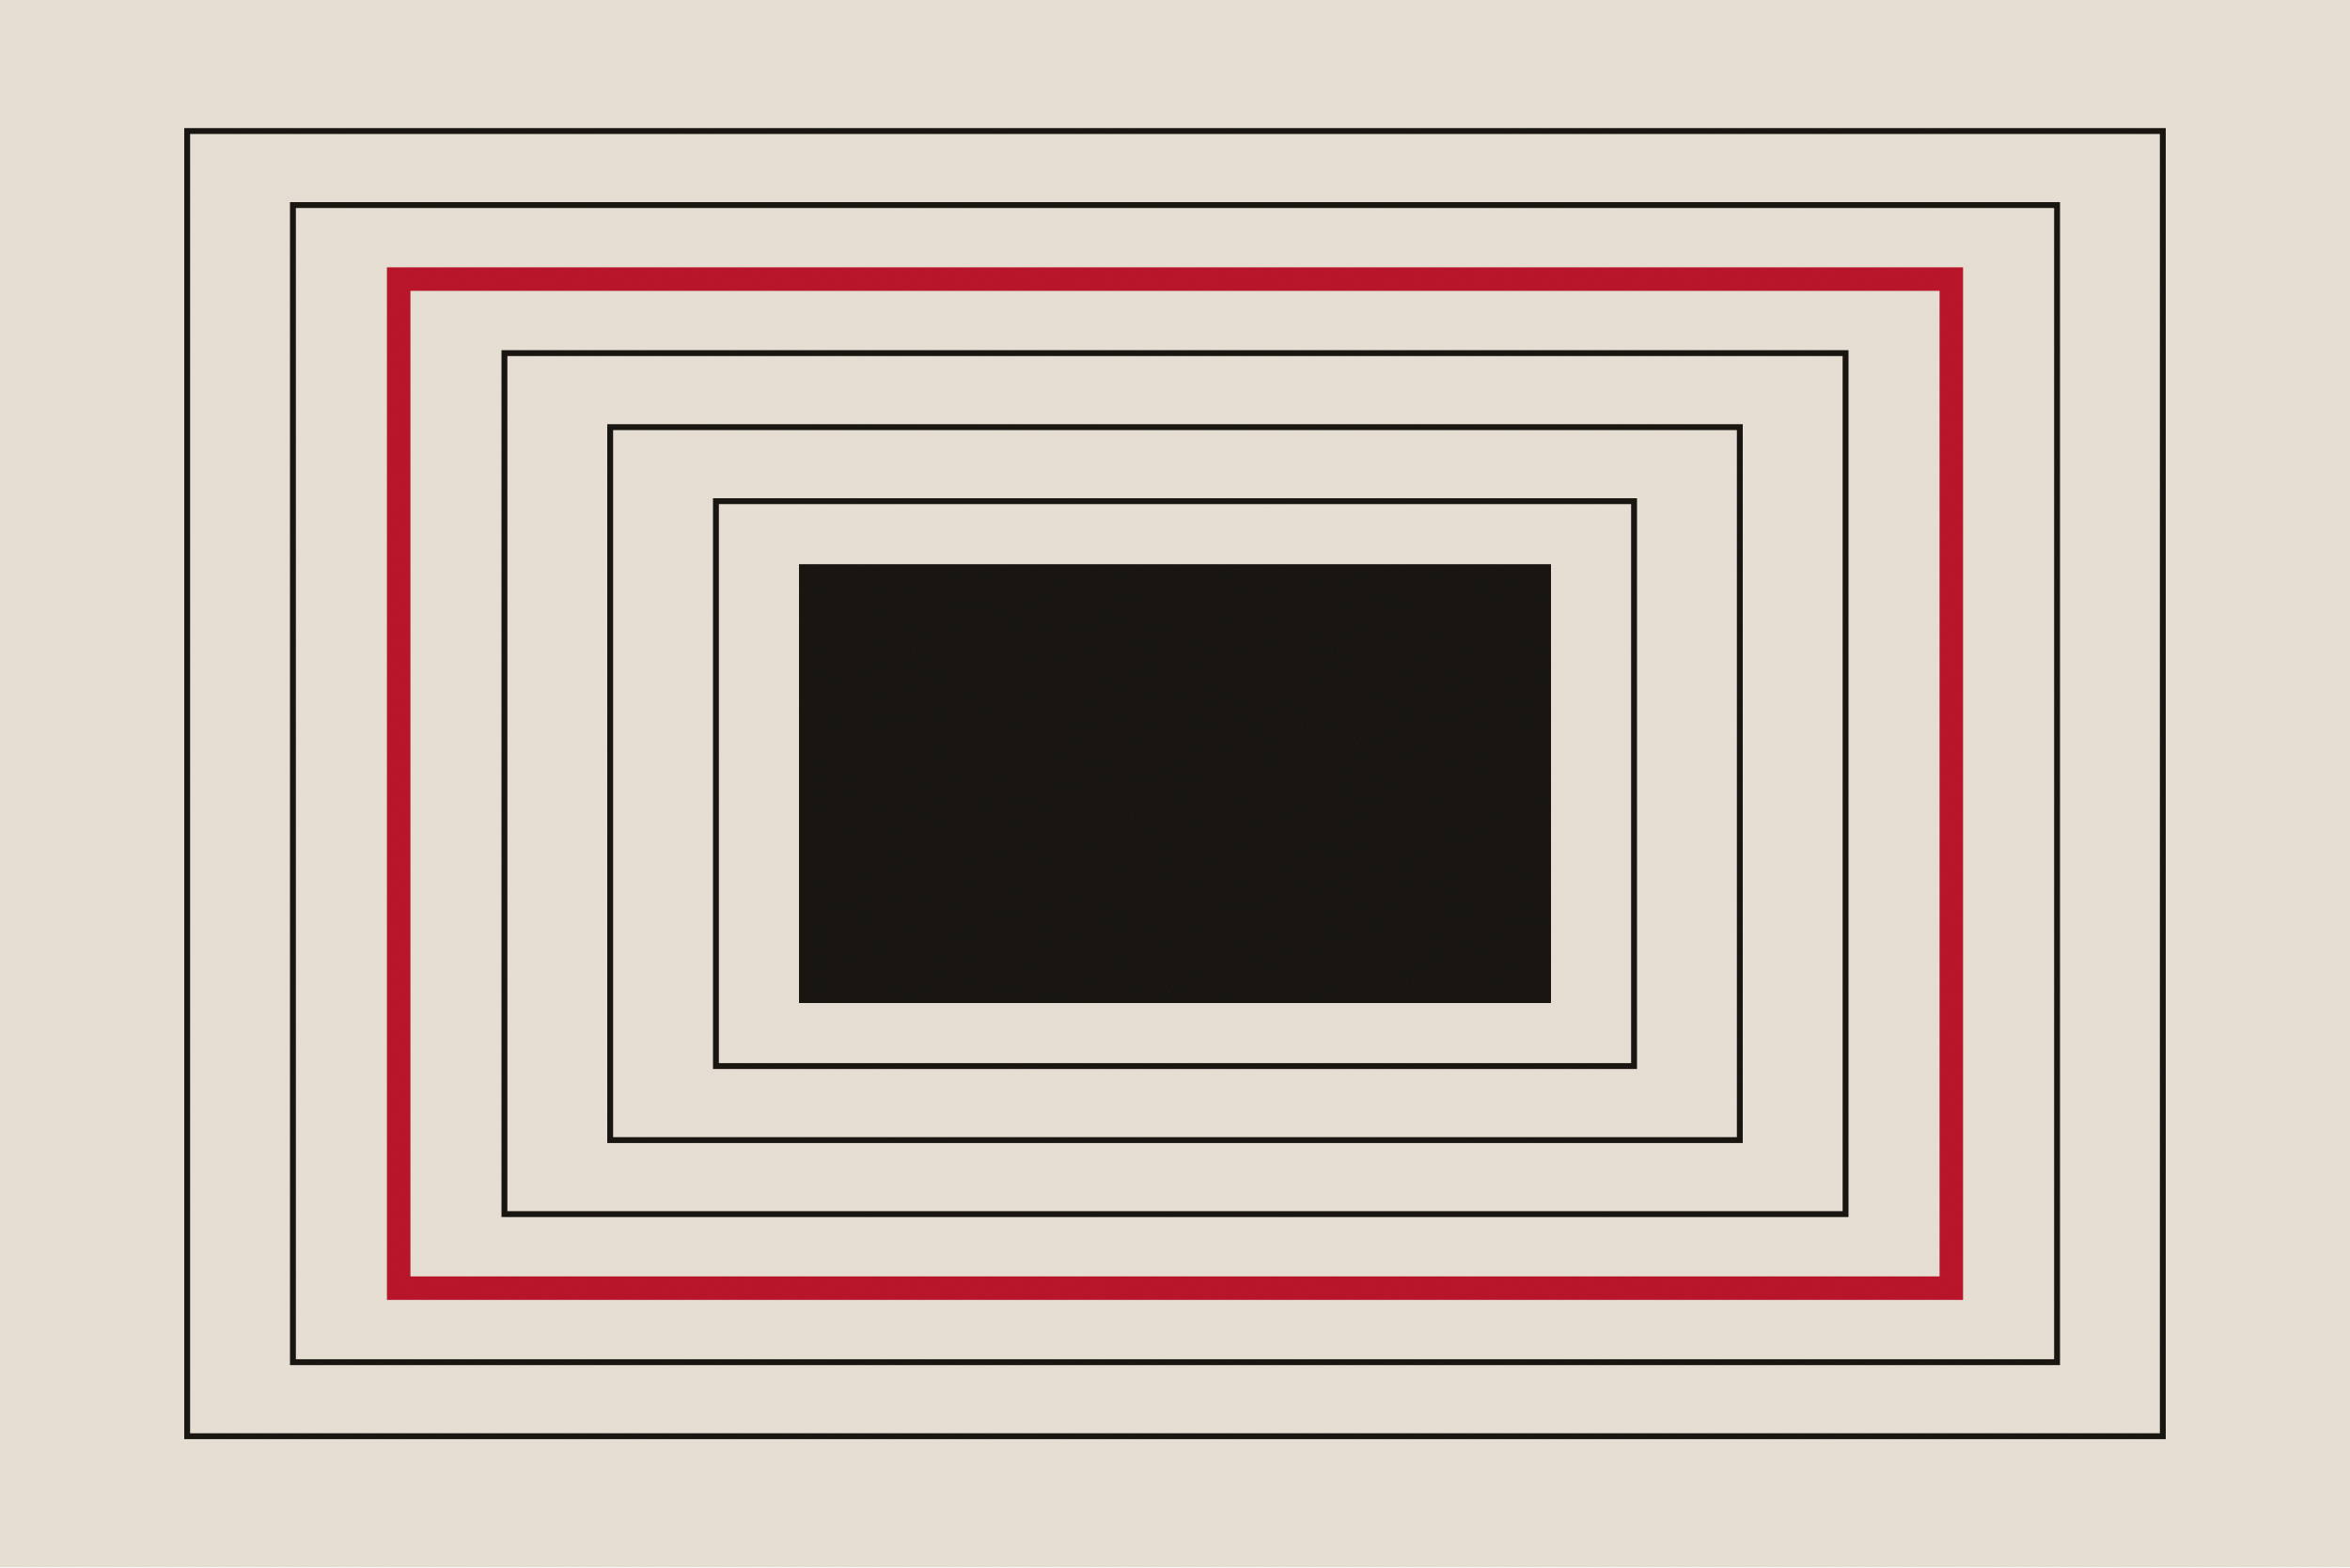
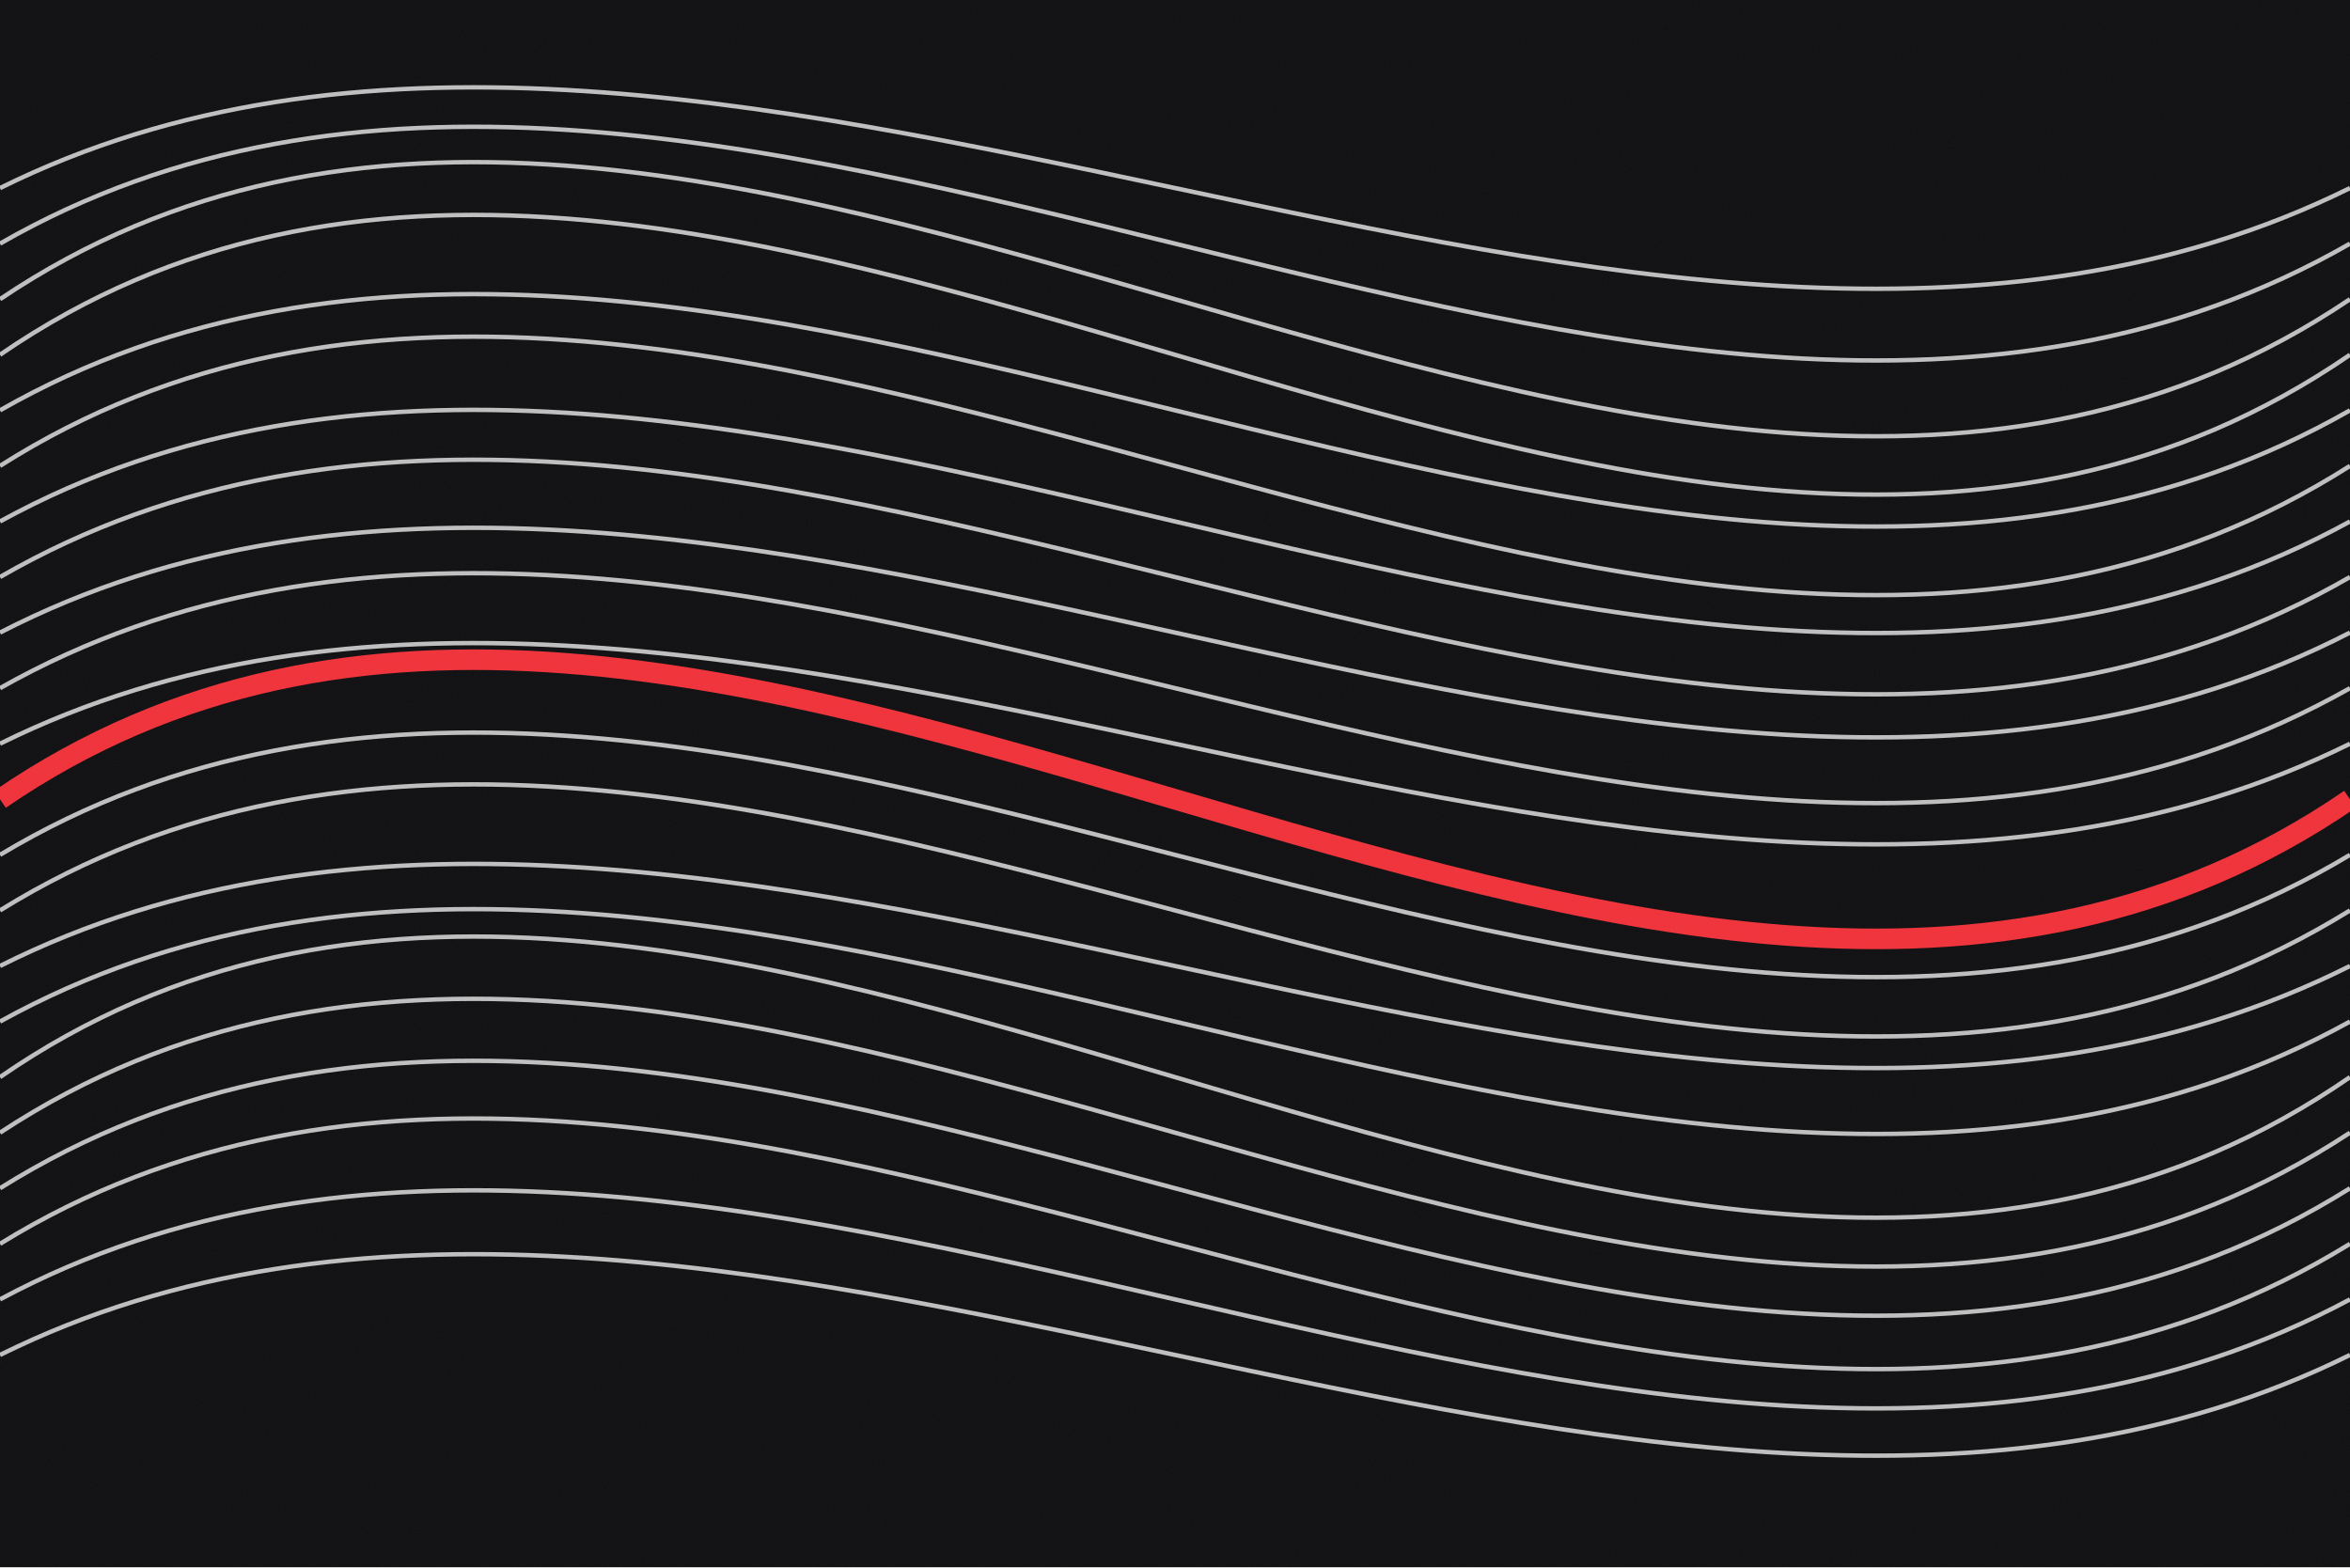
<svg xmlns="http://www.w3.org/2000/svg" viewBox="0 0 1600 1067" width="1600" height="1067" role="img">
  <defs>
    <filter id="grain" x="0" y="0" width="100%" height="100%">
-       <feTurbulence type="fractalNoise" baseFrequency="0.9" numOctaves="2" stitchTiles="stitch" />
+       <feTurbulence type="fractalNoise" baseFrequency="0.85" numOctaves="2" stitchTiles="stitch" />
      <feColorMatrix type="saturate" values="0" />
      <feComponentTransfer>
        <feFuncA type="linear" slope="0.4" />
      </feComponentTransfer>
    </filter>
  </defs>
  <g>
-     <rect width="1600" height="1067" fill="#E7DED2" />
-     <rect x="127.445" y="89.211" width="1345.111" height="888.578" fill="none" stroke="#16130F" stroke-width="4" />
-     <rect x="199.445" y="139.611" width="1201.111" height="787.778" fill="none" stroke="#16130F" stroke-width="4" />
-     <rect x="271.445" y="190.011" width="1057.111" height="686.978" fill="none" stroke="#B81228" stroke-width="16" />
-     <rect x="343.445" y="240.411" width="913.111" height="586.178" fill="none" stroke="#16130F" stroke-width="4" />
-     <rect x="415.445" y="290.811" width="769.111" height="485.378" fill="none" stroke="#16130F" stroke-width="4" />
-     <rect x="487.445" y="341.211" width="625.111" height="384.578" fill="none" stroke="#16130F" stroke-width="4" />
-     <rect x="544" y="384.12" width="512" height="298.76" fill="#16130F" />
+     <rect width="1600" height="1067" fill="#111114" />
+     <path d="M0 128.04 C 480 -109.513, 1120 365.593, 1600 128.04" fill="none" stroke="#FBFAF8" stroke-width="3" opacity="0.75" />
+     <path d="M0 165.87 C 480 -109.725, 1120 441.465, 1600 165.87" fill="none" stroke="#FBFAF8" stroke-width="3" opacity="0.75" />
+     <path d="M0 203.7 C 480 -119.589, 1120 526.989, 1600 203.7" fill="none" stroke="#FBFAF8" stroke-width="3" opacity="0.75" />
+     <path d="M0 241.53 C 480 -88.29, 1120 571.35, 1600 241.53" fill="none" stroke="#FBFAF8" stroke-width="3" opacity="0.75" />
+     <path d="M0 279.36 C 480 5.278, 1120 553.442, 1600 279.36" fill="none" stroke="#FBFAF8" stroke-width="3" opacity="0.75" />
+     <path d="M0 317.19 C 480 12.42, 1120 621.96, 1600 317.19" fill="none" stroke="#FBFAF8" stroke-width="3" opacity="0.75" />
+     <path d="M0 355.02 C 480 91.836, 1120 618.204, 1600 355.02" fill="none" stroke="#FBFAF8" stroke-width="3" opacity="0.75" />
+     <path d="M0 392.85 C 480 116.199, 1120 669.501, 1600 392.85" fill="none" stroke="#FBFAF8" stroke-width="3" opacity="0.75" />
+     <path d="M0 430.68 C 480 183.517, 1120 677.843, 1600 430.68" fill="none" stroke="#FBFAF8" stroke-width="3" opacity="0.75" />
+     <path d="M0 468.51 C 480 197.395, 1120 739.625, 1600 468.51" fill="none" stroke="#FBFAF8" stroke-width="3" opacity="0.75" />
+     <path d="M0 506.34 C 480 268.988, 1120 743.692, 1600 506.34" fill="none" stroke="#FBFAF8" stroke-width="3" opacity="0.75" />
+     <path d="M0 544.17 C 480 214.931, 1120 873.409, 1600 544.17" fill="none" stroke="#F0333B" stroke-width="14" opacity="1" />
+     <path d="M0 582 C 480 293.621, 1120 870.379, 1600 582" fill="none" stroke="#FBFAF8" stroke-width="3" opacity="0.75" />
+     <path d="M0 619.83 C 480 322.571, 1120 917.089, 1600 619.83" fill="none" stroke="#FBFAF8" stroke-width="3" opacity="0.75" />
+     <path d="M0 657.66 C 480 416.899, 1120 898.421, 1600 657.66" fill="none" stroke="#FBFAF8" stroke-width="3" opacity="0.75" />
+     <path d="M0 695.49 C 480 430.338, 1120 960.642, 1600 695.49" fill="none" stroke="#FBFAF8" stroke-width="3" opacity="0.75" />
+     <path d="M0 733.32 C 480 401.789, 1120 1064.851, 1600 733.32" fill="none" stroke="#FBFAF8" stroke-width="3" opacity="0.75" />
+     <path d="M0 771.15 C 480 455.404, 1120 1086.896, 1600 771.15" fill="none" stroke="#FBFAF8" stroke-width="3" opacity="0.75" />
+     <path d="M0 808.98 C 480 508.379, 1120 1109.581, 1600 808.98" fill="none" stroke="#FBFAF8" stroke-width="3" opacity="0.75" />
+     <path d="M0 846.81 C 480 551.285, 1120 1142.335, 1600 846.81" fill="none" stroke="#FBFAF8" stroke-width="3" opacity="0.75" />
+     <path d="M0 884.64 C 480 627.498, 1120 1141.782, 1600 884.64" fill="none" stroke="#FBFAF8" stroke-width="3" opacity="0.75" />
+     <path d="M0 922.47 C 480 684.876, 1120 1160.064, 1600 922.47" fill="none" stroke="#FBFAF8" stroke-width="3" opacity="0.75" />
  </g>
-   <rect width="1600" height="1067" filter="url(#grain)" opacity="0.085" />
+   <rect width="1600" height="1067" filter="url(#grain)" opacity="0.07" />
</svg>
